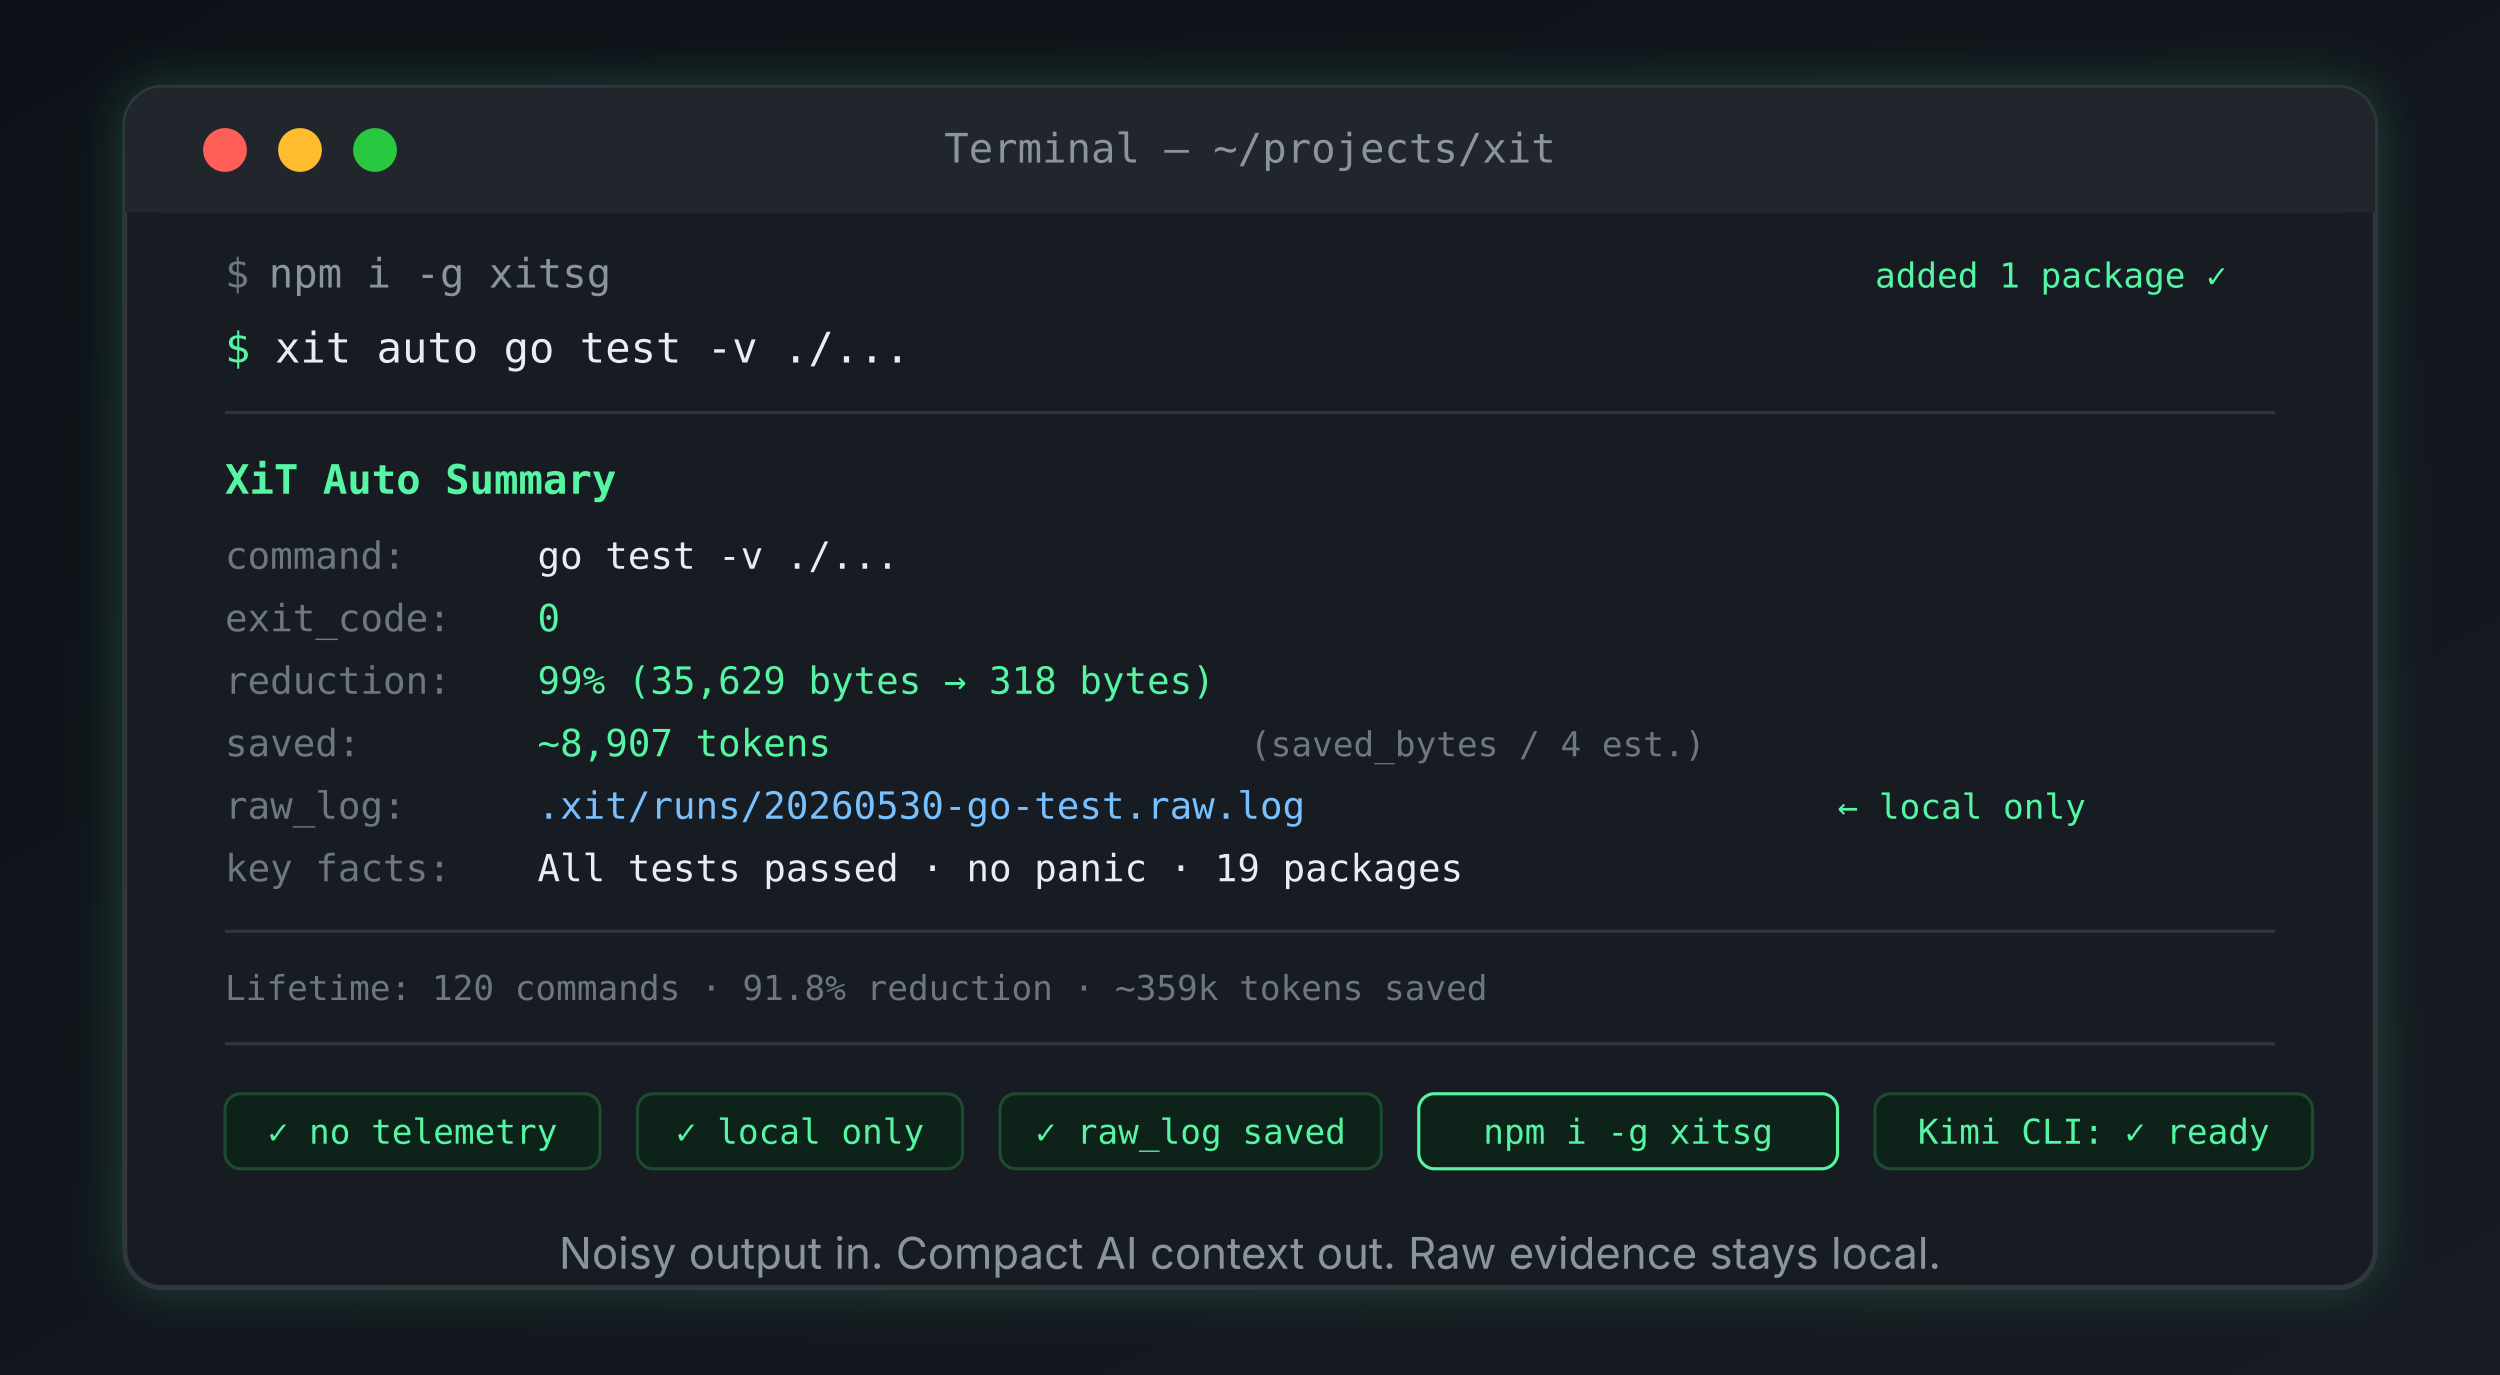
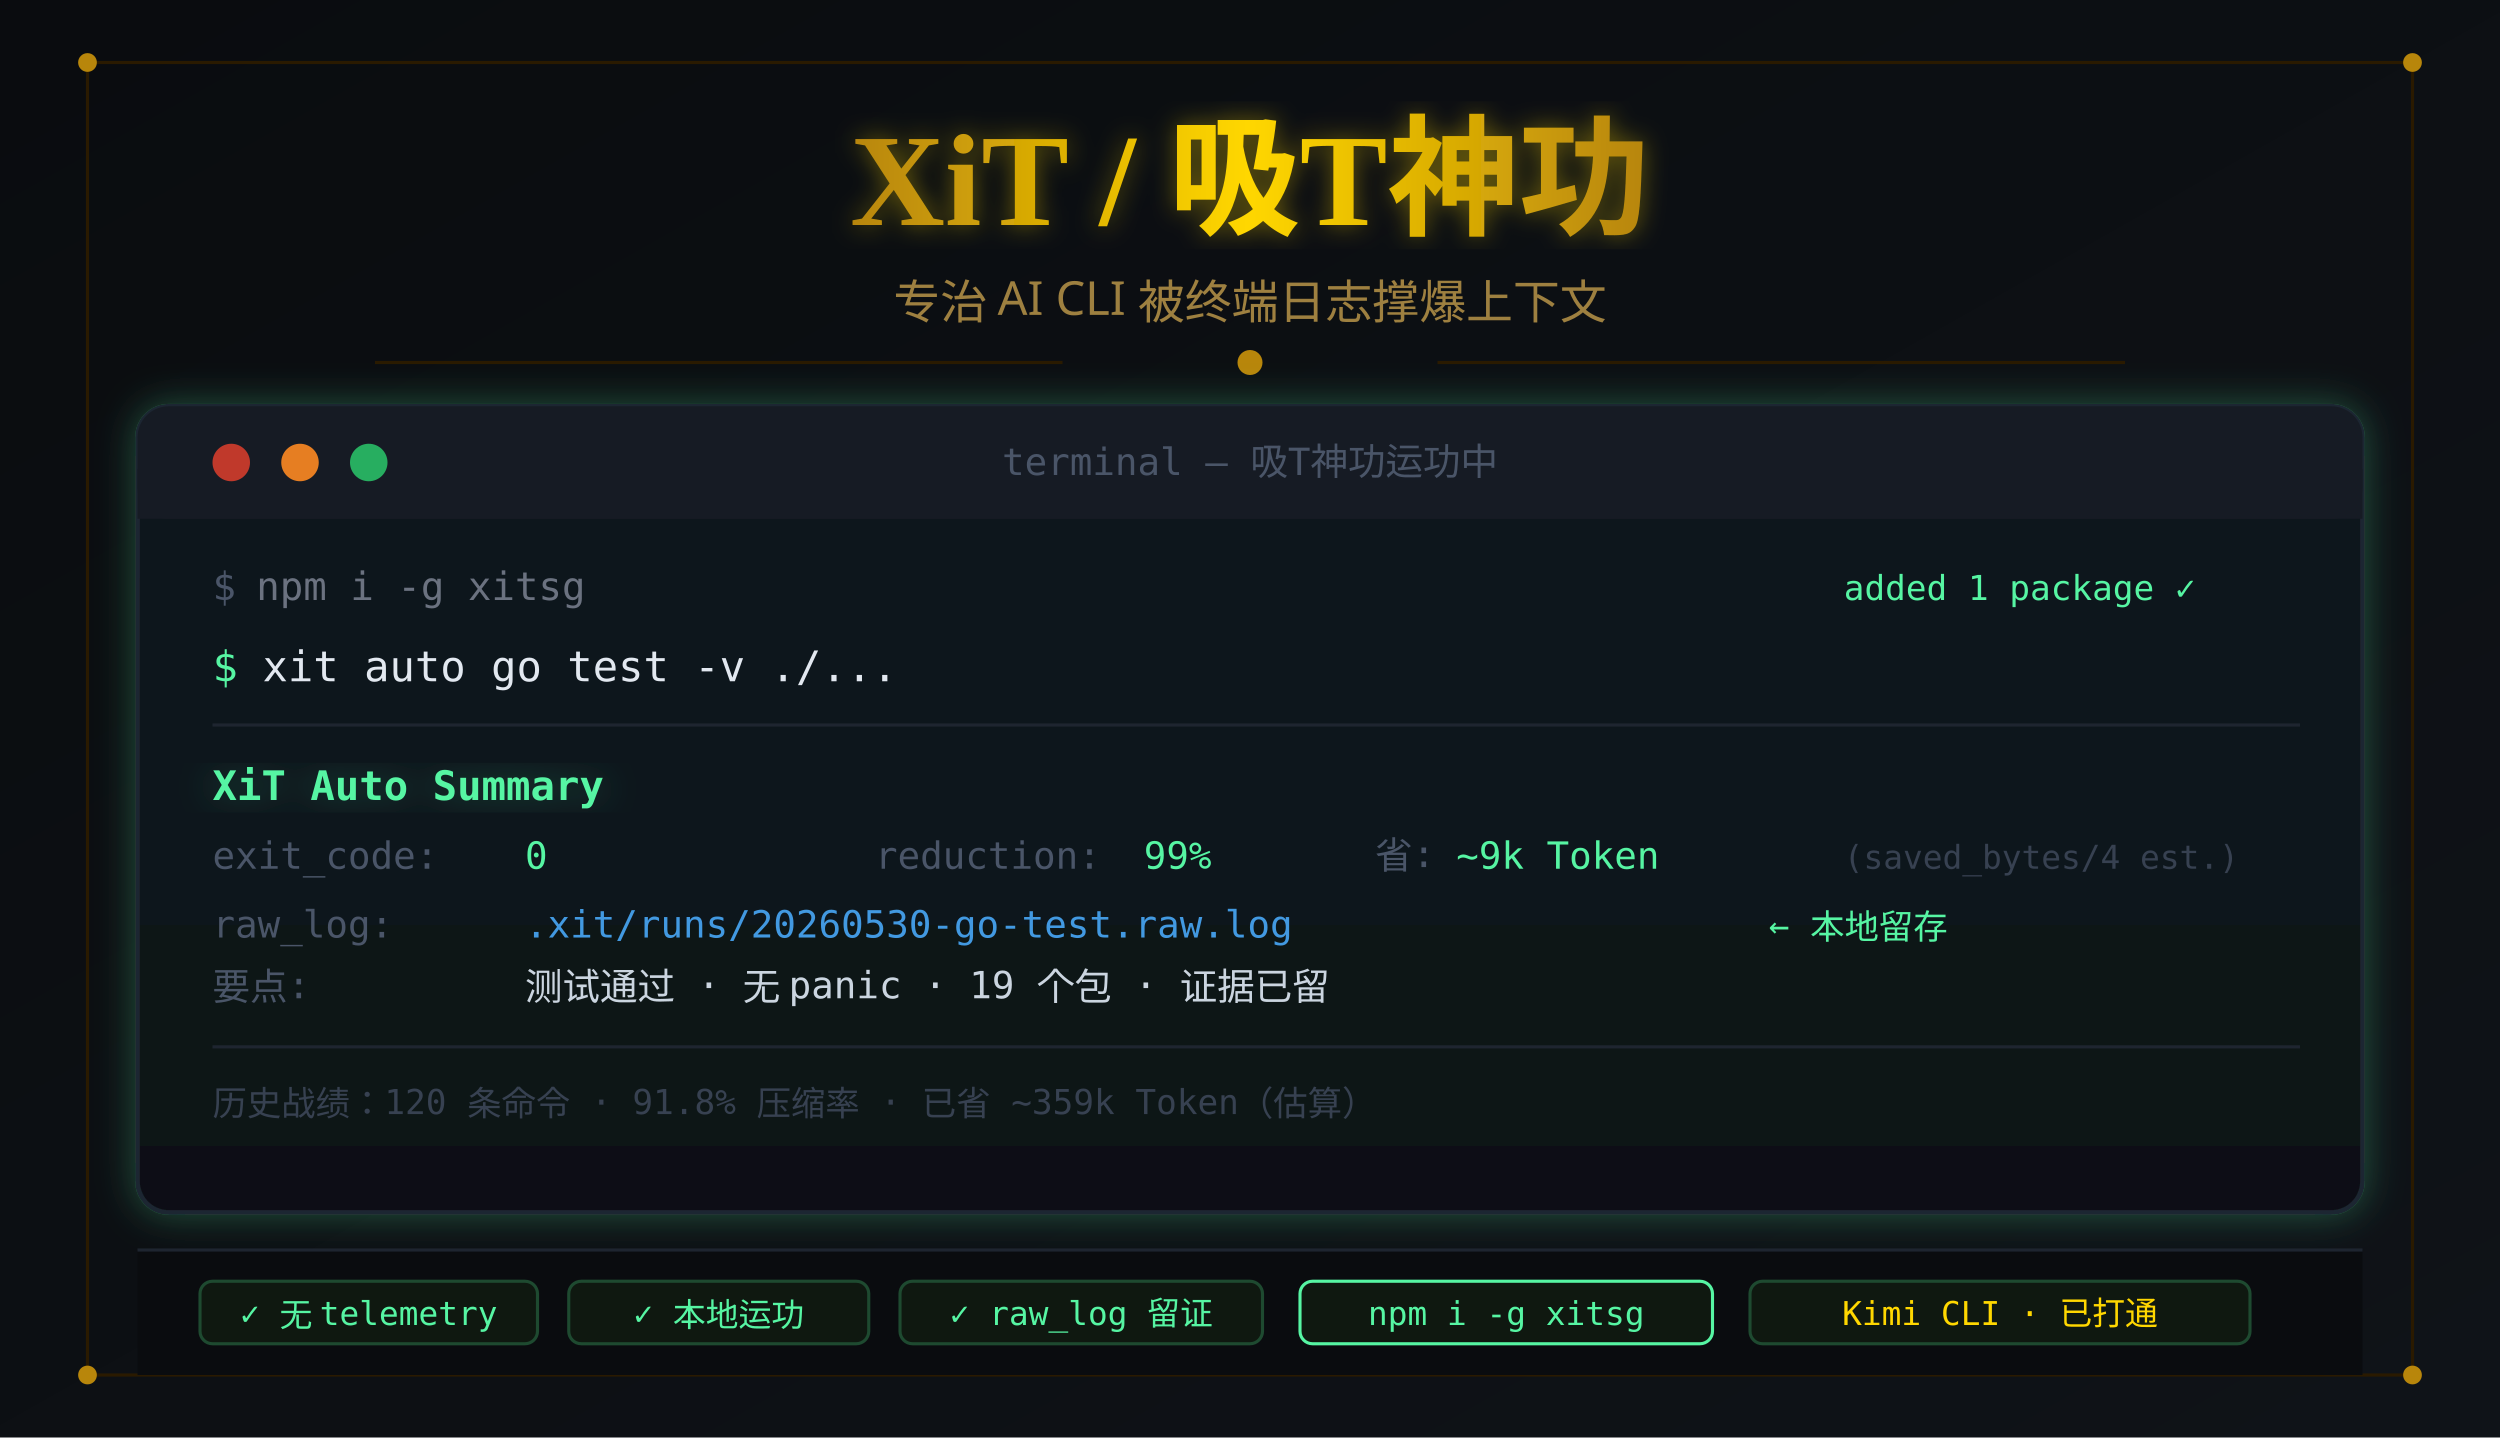
- <svg xmlns="http://www.w3.org/2000/svg" viewBox="0 0 800 440" width="800" height="440">
+ <svg xmlns="http://www.w3.org/2000/svg" viewBox="0 0 800 460" width="800" height="460">
  <defs>
    <linearGradient id="hbg" x1="0" y1="0" x2="1" y2="1">
-       <stop offset="0%" stop-color="#0d1117" />
-       <stop offset="100%" stop-color="#161b22" />
+       <stop offset="0%" stop-color="#0a0c0f" />
+       <stop offset="100%" stop-color="#0f1318" />
+     </linearGradient>
+     <linearGradient id="cardBg" x1="0" y1="0" x2="0" y2="1">
+       <stop offset="0%" stop-color="#12171e" />
+       <stop offset="100%" stop-color="#0d1117" />
+     </linearGradient>
+     <linearGradient id="goldGrad" x1="0" y1="0" x2="1" y2="0">
+       <stop offset="0%" stop-color="#b8860b" />
+       <stop offset="50%" stop-color="#ffd700" />
+       <stop offset="100%" stop-color="#b8860b" />
    </linearGradient>
    <filter id="glow">
-       <feDropShadow dx="0" dy="0" stdDeviation="8" flood-color="#56f5a3" flood-opacity="0.2" />
+       <feDropShadow dx="0" dy="0" stdDeviation="6" flood-color="#56f5a3" flood-opacity="0.3" />
+     </filter>
+     <filter id="goldGlow">
+       <feDropShadow dx="0" dy="0" stdDeviation="4" flood-color="#ffd700" flood-opacity="0.4" />
    </filter>
  </defs>
-   <rect width="800" height="440" fill="url(#hbg)" />
-   <rect x="40" y="28" width="720" height="384" rx="12" fill="#161b22" stroke="#30363d" stroke-width="1.5" filter="url(#glow)" />
-   <rect x="40" y="28" width="720" height="40" rx="12" fill="#21262d" />
-   <rect x="40" y="52" width="720" height="16" fill="#21262d" />
-   <circle cx="72" cy="48" r="7" fill="#ff5f57" />
-   <circle cx="96" cy="48" r="7" fill="#febc2e" />
-   <circle cx="120" cy="48" r="7" fill="#28c840" />
-   <text x="400" y="52" font-family="ui-monospace, 'SF Mono', Menlo, monospace" font-size="13" fill="#8b949e" text-anchor="middle">Terminal — ~/projects/xit</text>
-   <text x="72" y="92" font-family="ui-monospace, 'SF Mono', Menlo, monospace" font-size="13" fill="#6e7681">$</text>
-   <text x="86" y="92" font-family="ui-monospace, 'SF Mono', Menlo, monospace" font-size="13" fill="#8b949e">npm i -g xitsg</text>
-   <text x="600" y="92" font-family="ui-monospace, 'SF Mono', Menlo, monospace" font-size="11" fill="#56f5a3">added 1 package ✓</text>
-   <text x="72" y="116" font-family="ui-monospace, 'SF Mono', Menlo, monospace" font-size="13.5" fill="#56f5a3">$</text>
-   <text x="88" y="116" font-family="ui-monospace, 'SF Mono', Menlo, monospace" font-size="13.5" fill="#e6edf3">xit auto go test -v ./...</text>
-   <line x1="72" y1="132" x2="728" y2="132" stroke="#30363d" stroke-width="1" />
-   <text x="72" y="158" font-family="ui-monospace, 'SF Mono', Menlo, monospace" font-size="13" fill="#56f5a3" font-weight="bold">XiT Auto Summary</text>
-   <text x="72" y="182" font-family="ui-monospace, 'SF Mono', Menlo, monospace" font-size="12" fill="#6e7681">command:    </text>
-   <text x="172" y="182" font-family="ui-monospace, 'SF Mono', Menlo, monospace" font-size="12" fill="#e6edf3">go test -v ./...</text>
-   <text x="72" y="202" font-family="ui-monospace, 'SF Mono', Menlo, monospace" font-size="12" fill="#6e7681">exit_code:  </text>
-   <text x="172" y="202" font-family="ui-monospace, 'SF Mono', Menlo, monospace" font-size="12" fill="#56f5a3">0</text>
-   <text x="72" y="222" font-family="ui-monospace, 'SF Mono', Menlo, monospace" font-size="12" fill="#6e7681">reduction:  </text>
-   <text x="172" y="222" font-family="ui-monospace, 'SF Mono', Menlo, monospace" font-size="12" fill="#56f5a3">99%  (35,629 bytes → 318 bytes)</text>
-   <text x="72" y="242" font-family="ui-monospace, 'SF Mono', Menlo, monospace" font-size="12" fill="#6e7681">saved:      </text>
-   <text x="172" y="242" font-family="ui-monospace, 'SF Mono', Menlo, monospace" font-size="12" fill="#56f5a3">~8,907 tokens  </text>
-   <text x="400" y="242" font-family="ui-monospace, 'SF Mono', Menlo, monospace" font-size="11" fill="#6e7681">(saved_bytes / 4 est.)</text>
-   <text x="72" y="262" font-family="ui-monospace, 'SF Mono', Menlo, monospace" font-size="12" fill="#6e7681">raw_log:    </text>
-   <text x="172" y="262" font-family="ui-monospace, 'SF Mono', Menlo, monospace" font-size="12" fill="#79c0ff">.xit/runs/20260530-go-test.raw.log  </text>
-   <text x="588" y="262" font-family="ui-monospace, 'SF Mono', Menlo, monospace" font-size="11" fill="#56f5a3">← local only</text>
-   <text x="72" y="282" font-family="ui-monospace, 'SF Mono', Menlo, monospace" font-size="12" fill="#6e7681">key facts:  </text>
-   <text x="172" y="282" font-family="ui-monospace, 'SF Mono', Menlo, monospace" font-size="12" fill="#e6edf3">All tests passed · no panic · 19 packages</text>
-   <line x1="72" y1="298" x2="728" y2="298" stroke="#30363d" stroke-width="1" />
-   <text x="72" y="320" font-family="ui-monospace, 'SF Mono', Menlo, monospace" font-size="11" fill="#6e7681">Lifetime: 120 commands · 91.8% reduction · ~359k tokens saved</text>
-   <line x1="72" y1="334" x2="728" y2="334" stroke="#30363d" stroke-width="1" />
-   <rect x="72" y="350" width="120" height="24" rx="5" fill="#0d2218" stroke="#1e4a30" stroke-width="1" />
-   <text x="132" y="366" font-family="ui-monospace, 'SF Mono', Menlo, monospace" font-size="11" fill="#56f5a3" text-anchor="middle">✓ no telemetry</text>
-   <rect x="204" y="350" width="104" height="24" rx="5" fill="#0d2218" stroke="#1e4a30" stroke-width="1" />
-   <text x="256" y="366" font-family="ui-monospace, 'SF Mono', Menlo, monospace" font-size="11" fill="#56f5a3" text-anchor="middle">✓ local only</text>
-   <rect x="320" y="350" width="122" height="24" rx="5" fill="#0d2218" stroke="#1e4a30" stroke-width="1" />
-   <text x="381" y="366" font-family="ui-monospace, 'SF Mono', Menlo, monospace" font-size="11" fill="#56f5a3" text-anchor="middle">✓ raw_log saved</text>
-   <rect x="454" y="350" width="134" height="24" rx="5" fill="#0d2218" stroke="#56f5a3" stroke-width="1" />
-   <text x="521" y="366" font-family="ui-monospace, 'SF Mono', Menlo, monospace" font-size="11" fill="#56f5a3" text-anchor="middle">npm i -g xitsg</text>
-   <rect x="600" y="350" width="140" height="24" rx="5" fill="#0d2218" stroke="#1e4a30" stroke-width="1" />
-   <text x="670" y="366" font-family="ui-monospace, 'SF Mono', Menlo, monospace" font-size="11" fill="#56f5a3" text-anchor="middle">Kimi CLI: ✓ ready</text>
-   <text x="400" y="406" font-family="-apple-system, BlinkMacSystemFont, 'Segoe UI', sans-serif" font-size="14" fill="#8b949e" text-anchor="middle">Noisy output in.  Compact AI context out.  Raw evidence stays local.</text>
+   <rect width="800" height="460" fill="url(#hbg)" />
+   <line x1="28" y1="20" x2="28" y2="440" stroke="#2a1a00" stroke-width="1" />
+   <line x1="772" y1="20" x2="772" y2="440" stroke="#2a1a00" stroke-width="1" />
+   <line x1="28" y1="20" x2="772" y2="20" stroke="#2a1a00" stroke-width="1" />
+   <line x1="28" y1="440" x2="772" y2="440" stroke="#2a1a00" stroke-width="1" />
+   <circle cx="28" cy="20" r="3" fill="#b8860b" />
+   <circle cx="772" cy="20" r="3" fill="#b8860b" />
+   <circle cx="28" cy="440" r="3" fill="#b8860b" />
+   <circle cx="772" cy="440" r="3" fill="#b8860b" />
+   <text x="400" y="72" font-family="Georgia, 'Times New Roman', serif" font-size="42" font-weight="bold" fill="url(#goldGrad)" text-anchor="middle" filter="url(#goldGlow)">XiT / 吸T神功</text>
+   <text x="400" y="102" font-family="'PingFang SC', 'Microsoft YaHei', sans-serif" font-size="15" fill="#9e8040" text-anchor="middle">专治 AI CLI 被终端日志撑爆上下文</text>
+   <line x1="120" y1="116" x2="340" y2="116" stroke="#2a1a00" stroke-width="1" />
+   <circle cx="400" cy="116" r="4" fill="#b8860b" />
+   <line x1="460" y1="116" x2="680" y2="116" stroke="#2a1a00" stroke-width="1" />
+   <rect x="44" y="130" width="712" height="258" rx="10" fill="url(#cardBg)" stroke="#1e2530" stroke-width="1.5" filter="url(#glow)" />
+   <rect x="44" y="130" width="712" height="36" rx="10" fill="#161b24" />
+   <rect x="44" y="150" width="712" height="16" fill="#161b24" />
+   <circle cx="74" cy="148" r="6" fill="#c0392b" />
+   <circle cx="96" cy="148" r="6" fill="#e67e22" />
+   <circle cx="118" cy="148" r="6" fill="#27ae60" />
+   <text x="400" y="152" font-family="ui-monospace, 'SF Mono', Menlo, monospace" font-size="12" fill="#4a5568" text-anchor="middle">terminal — 吸T神功运功中</text>
+   <text x="68" y="192" font-family="ui-monospace, 'SF Mono', Menlo, monospace" font-size="12.5" fill="#4a5568">$</text>
+   <text x="82" y="192" font-family="ui-monospace, 'SF Mono', Menlo, monospace" font-size="12.5" fill="#6b7280">npm i -g xitsg</text>
+   <text x="590" y="192" font-family="ui-monospace, 'SF Mono', Menlo, monospace" font-size="11" fill="#56f5a3">added 1 package ✓</text>
+   <text x="68" y="218" font-family="ui-monospace, 'SF Mono', Menlo, monospace" font-size="13.5" fill="#56f5a3">$</text>
+   <text x="84" y="218" font-family="ui-monospace, 'SF Mono', Menlo, monospace" font-size="13.5" fill="#e2e8f0">xit auto go test -v ./...</text>
+   <line x1="68" y1="232" x2="736" y2="232" stroke="#1e2530" stroke-width="1" />
+   <text x="68" y="256" font-family="ui-monospace, 'SF Mono', Menlo, monospace" font-size="13" fill="#56f5a3" font-weight="bold" filter="url(#glow)">XiT Auto Summary</text>
+   <text x="68" y="278" font-family="ui-monospace, 'SF Mono', Menlo, monospace" font-size="12" fill="#4a5568">exit_code:  </text>
+   <text x="168" y="278" font-family="ui-monospace, 'SF Mono', Menlo, monospace" font-size="12" fill="#56f5a3">0</text>
+   <text x="280" y="278" font-family="ui-monospace, 'SF Mono', Menlo, monospace" font-size="12" fill="#4a5568">reduction:</text>
+   <text x="366" y="278" font-family="ui-monospace, 'SF Mono', Menlo, monospace" font-size="12" fill="#56f5a3">99%</text>
+   <text x="440" y="278" font-family="ui-monospace, 'SF Mono', Menlo, monospace" font-size="12" fill="#4a5568">省:</text>
+   <text x="466" y="278" font-family="ui-monospace, 'SF Mono', Menlo, monospace" font-size="12" fill="#56f5a3">~9k Token</text>
+   <text x="590" y="278" font-family="ui-monospace, 'SF Mono', Menlo, monospace" font-size="10.5" fill="#374151">(saved_bytes/4 est.)</text>
+   <text x="68" y="300" font-family="ui-monospace, 'SF Mono', Menlo, monospace" font-size="12" fill="#4a5568">raw_log:    </text>
+   <text x="168" y="300" font-family="ui-monospace, 'SF Mono', Menlo, monospace" font-size="12" fill="#4299e1">.xit/runs/20260530-go-test.raw.log</text>
+   <text x="566" y="300" font-family="ui-monospace, 'SF Mono', Menlo, monospace" font-size="11" fill="#56f5a3">← 本地留存</text>
+   <text x="68" y="320" font-family="ui-monospace, 'SF Mono', Menlo, monospace" font-size="12" fill="#4a5568">要点:       </text>
+   <text x="168" y="320" font-family="ui-monospace, 'SF Mono', Menlo, monospace" font-size="12" fill="#cbd5e0">测试通过 · 无 panic · 19 个包 · 证据已留</text>
+   <line x1="68" y1="335" x2="736" y2="335" stroke="#1e2530" stroke-width="1" />
+   <text x="68" y="357" font-family="ui-monospace, 'SF Mono', Menlo, monospace" font-size="11" fill="#374151">历史战绩：120 条命令 · 91.8% 压缩率 · 已省 ~359k Token（估算）</text>
+   <rect x="44" y="400" width="712" height="40" rx="0" fill="#0a0c0f" />
+   <line x1="44" y1="400" x2="756" y2="400" stroke="#1e2530" stroke-width="1" />
+   <rect x="64" y="410" width="108" height="20" rx="4" fill="#0f1810" stroke="#1e4a30" stroke-width="1" />
+   <text x="118" y="424" font-family="ui-monospace, 'SF Mono', Menlo, monospace" font-size="10.5" fill="#56f5a3" text-anchor="middle">✓ 无 telemetry</text>
+   <rect x="182" y="410" width="96" height="20" rx="4" fill="#0f1810" stroke="#1e4a30" stroke-width="1" />
+   <text x="230" y="424" font-family="ui-monospace, 'SF Mono', Menlo, monospace" font-size="10.5" fill="#56f5a3" text-anchor="middle">✓ 本地运功</text>
+   <rect x="288" y="410" width="116" height="20" rx="4" fill="#0f1810" stroke="#1e4a30" stroke-width="1" />
+   <text x="346" y="424" font-family="ui-monospace, 'SF Mono', Menlo, monospace" font-size="10.5" fill="#56f5a3" text-anchor="middle">✓ raw_log 留证</text>
+   <rect x="416" y="410" width="132" height="20" rx="4" fill="#0f1810" stroke="#56f5a3" stroke-width="1" />
+   <text x="482" y="424" font-family="ui-monospace, 'SF Mono', Menlo, monospace" font-size="10.5" fill="#56f5a3" text-anchor="middle">npm i -g xitsg</text>
+   <rect x="560" y="410" width="160" height="20" rx="4" fill="#0f1810" stroke="#1e4a30" stroke-width="1" />
+   <text x="640" y="424" font-family="ui-monospace, 'SF Mono', Menlo, monospace" font-size="10.5" fill="#ffd700" text-anchor="middle">Kimi CLI · 已打通</text>
</svg>
